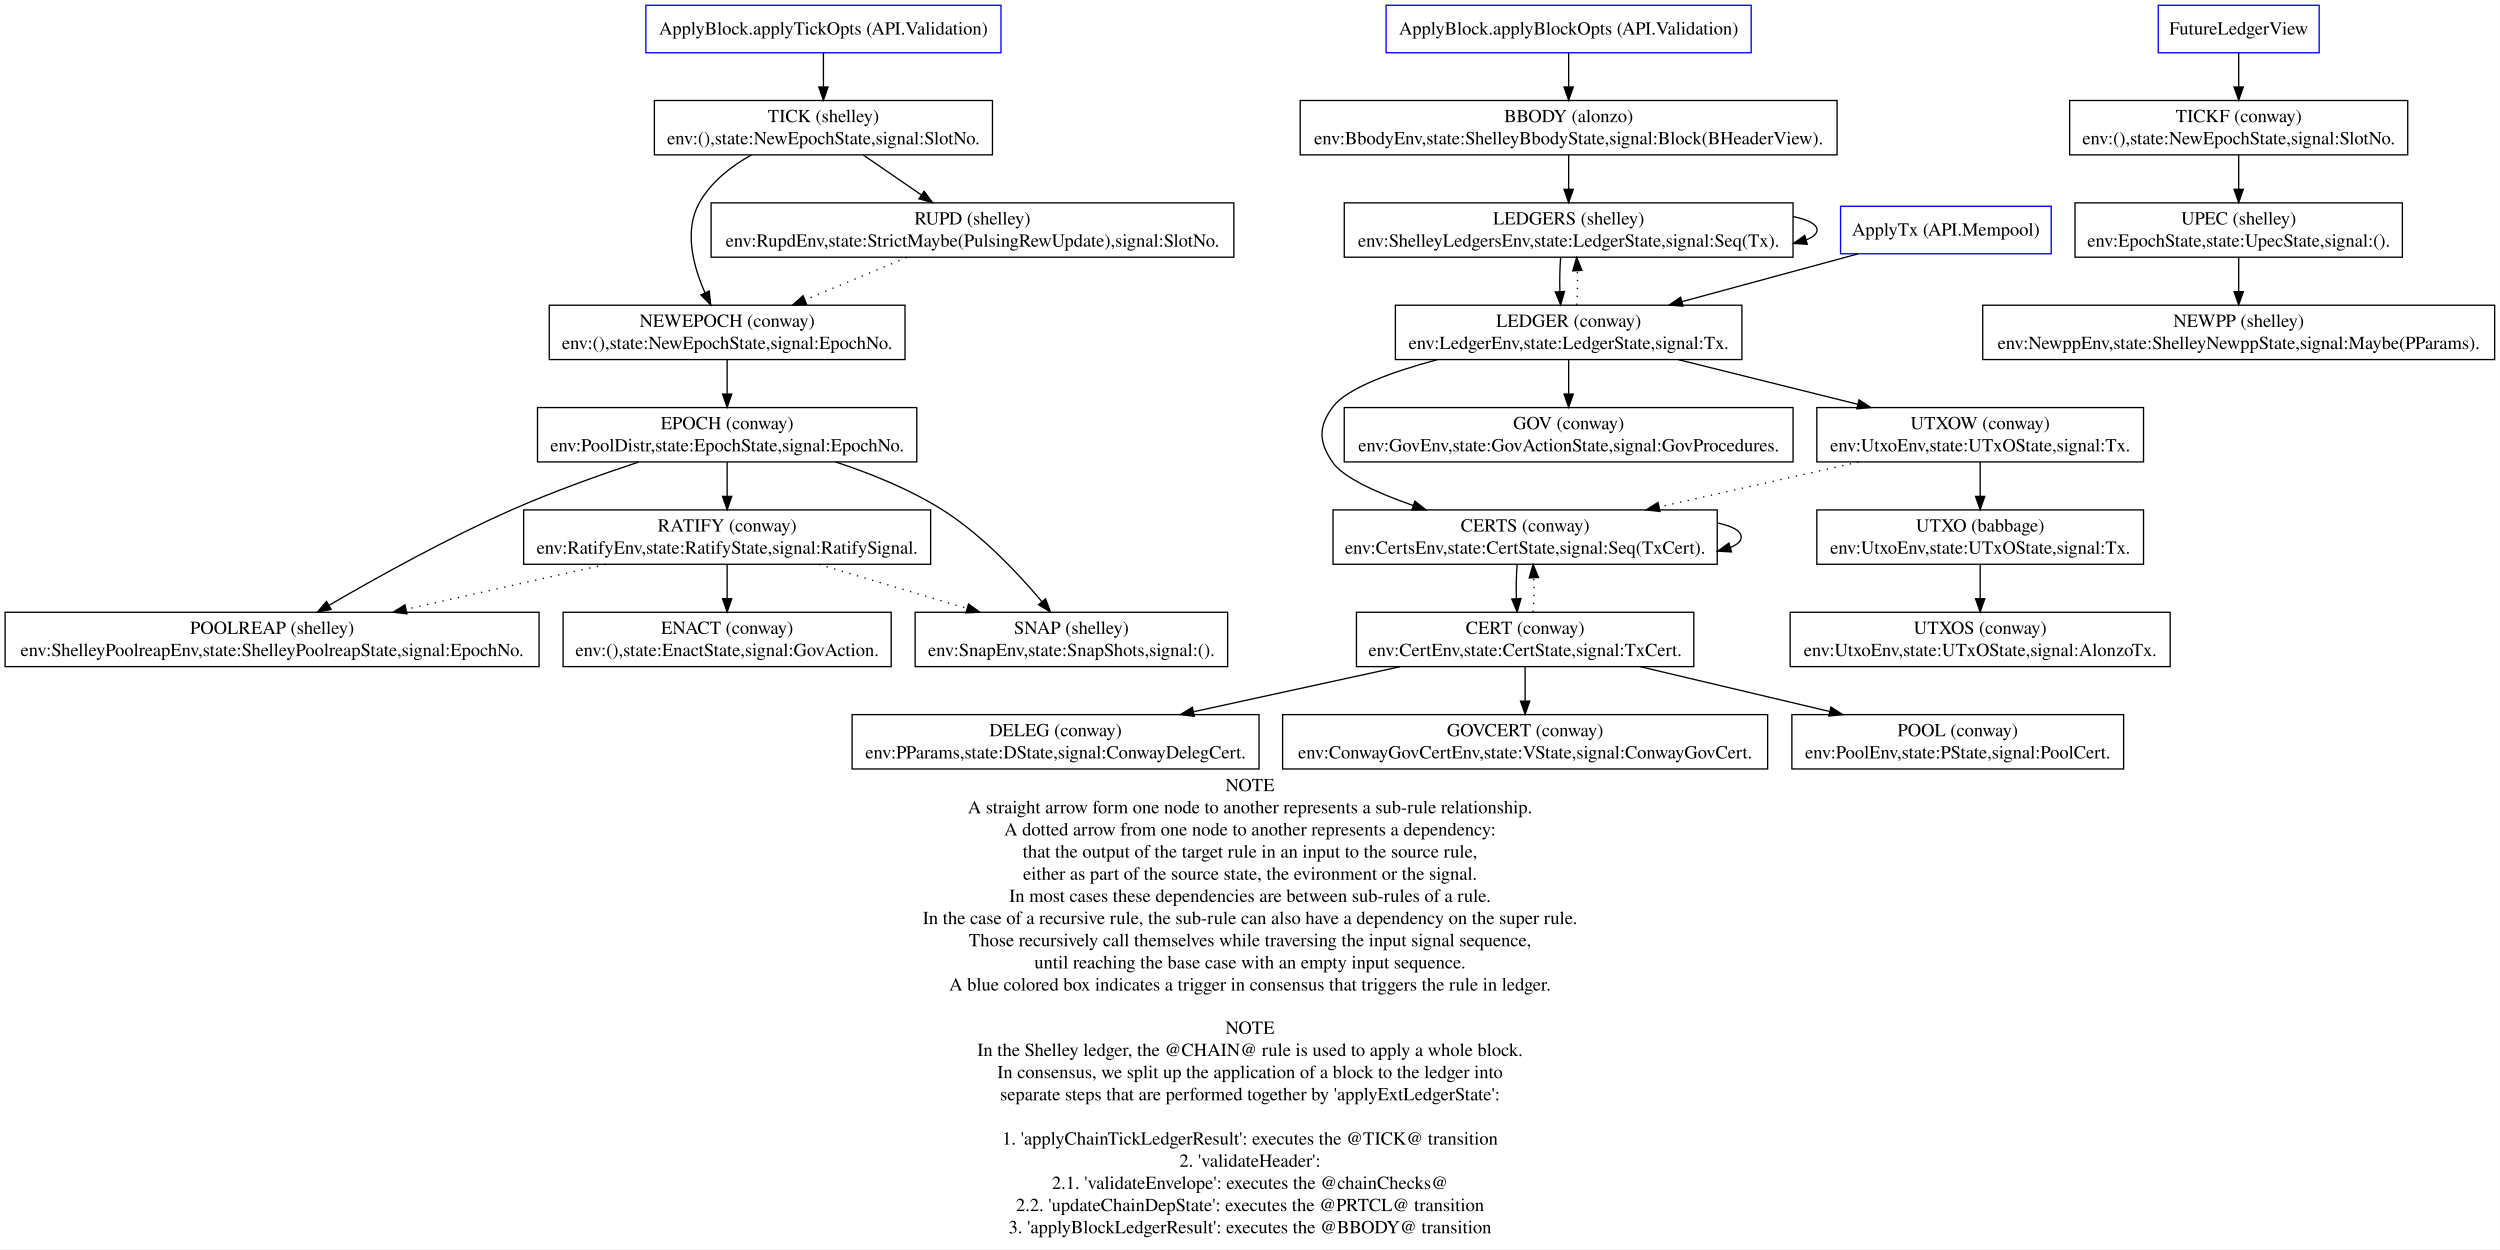
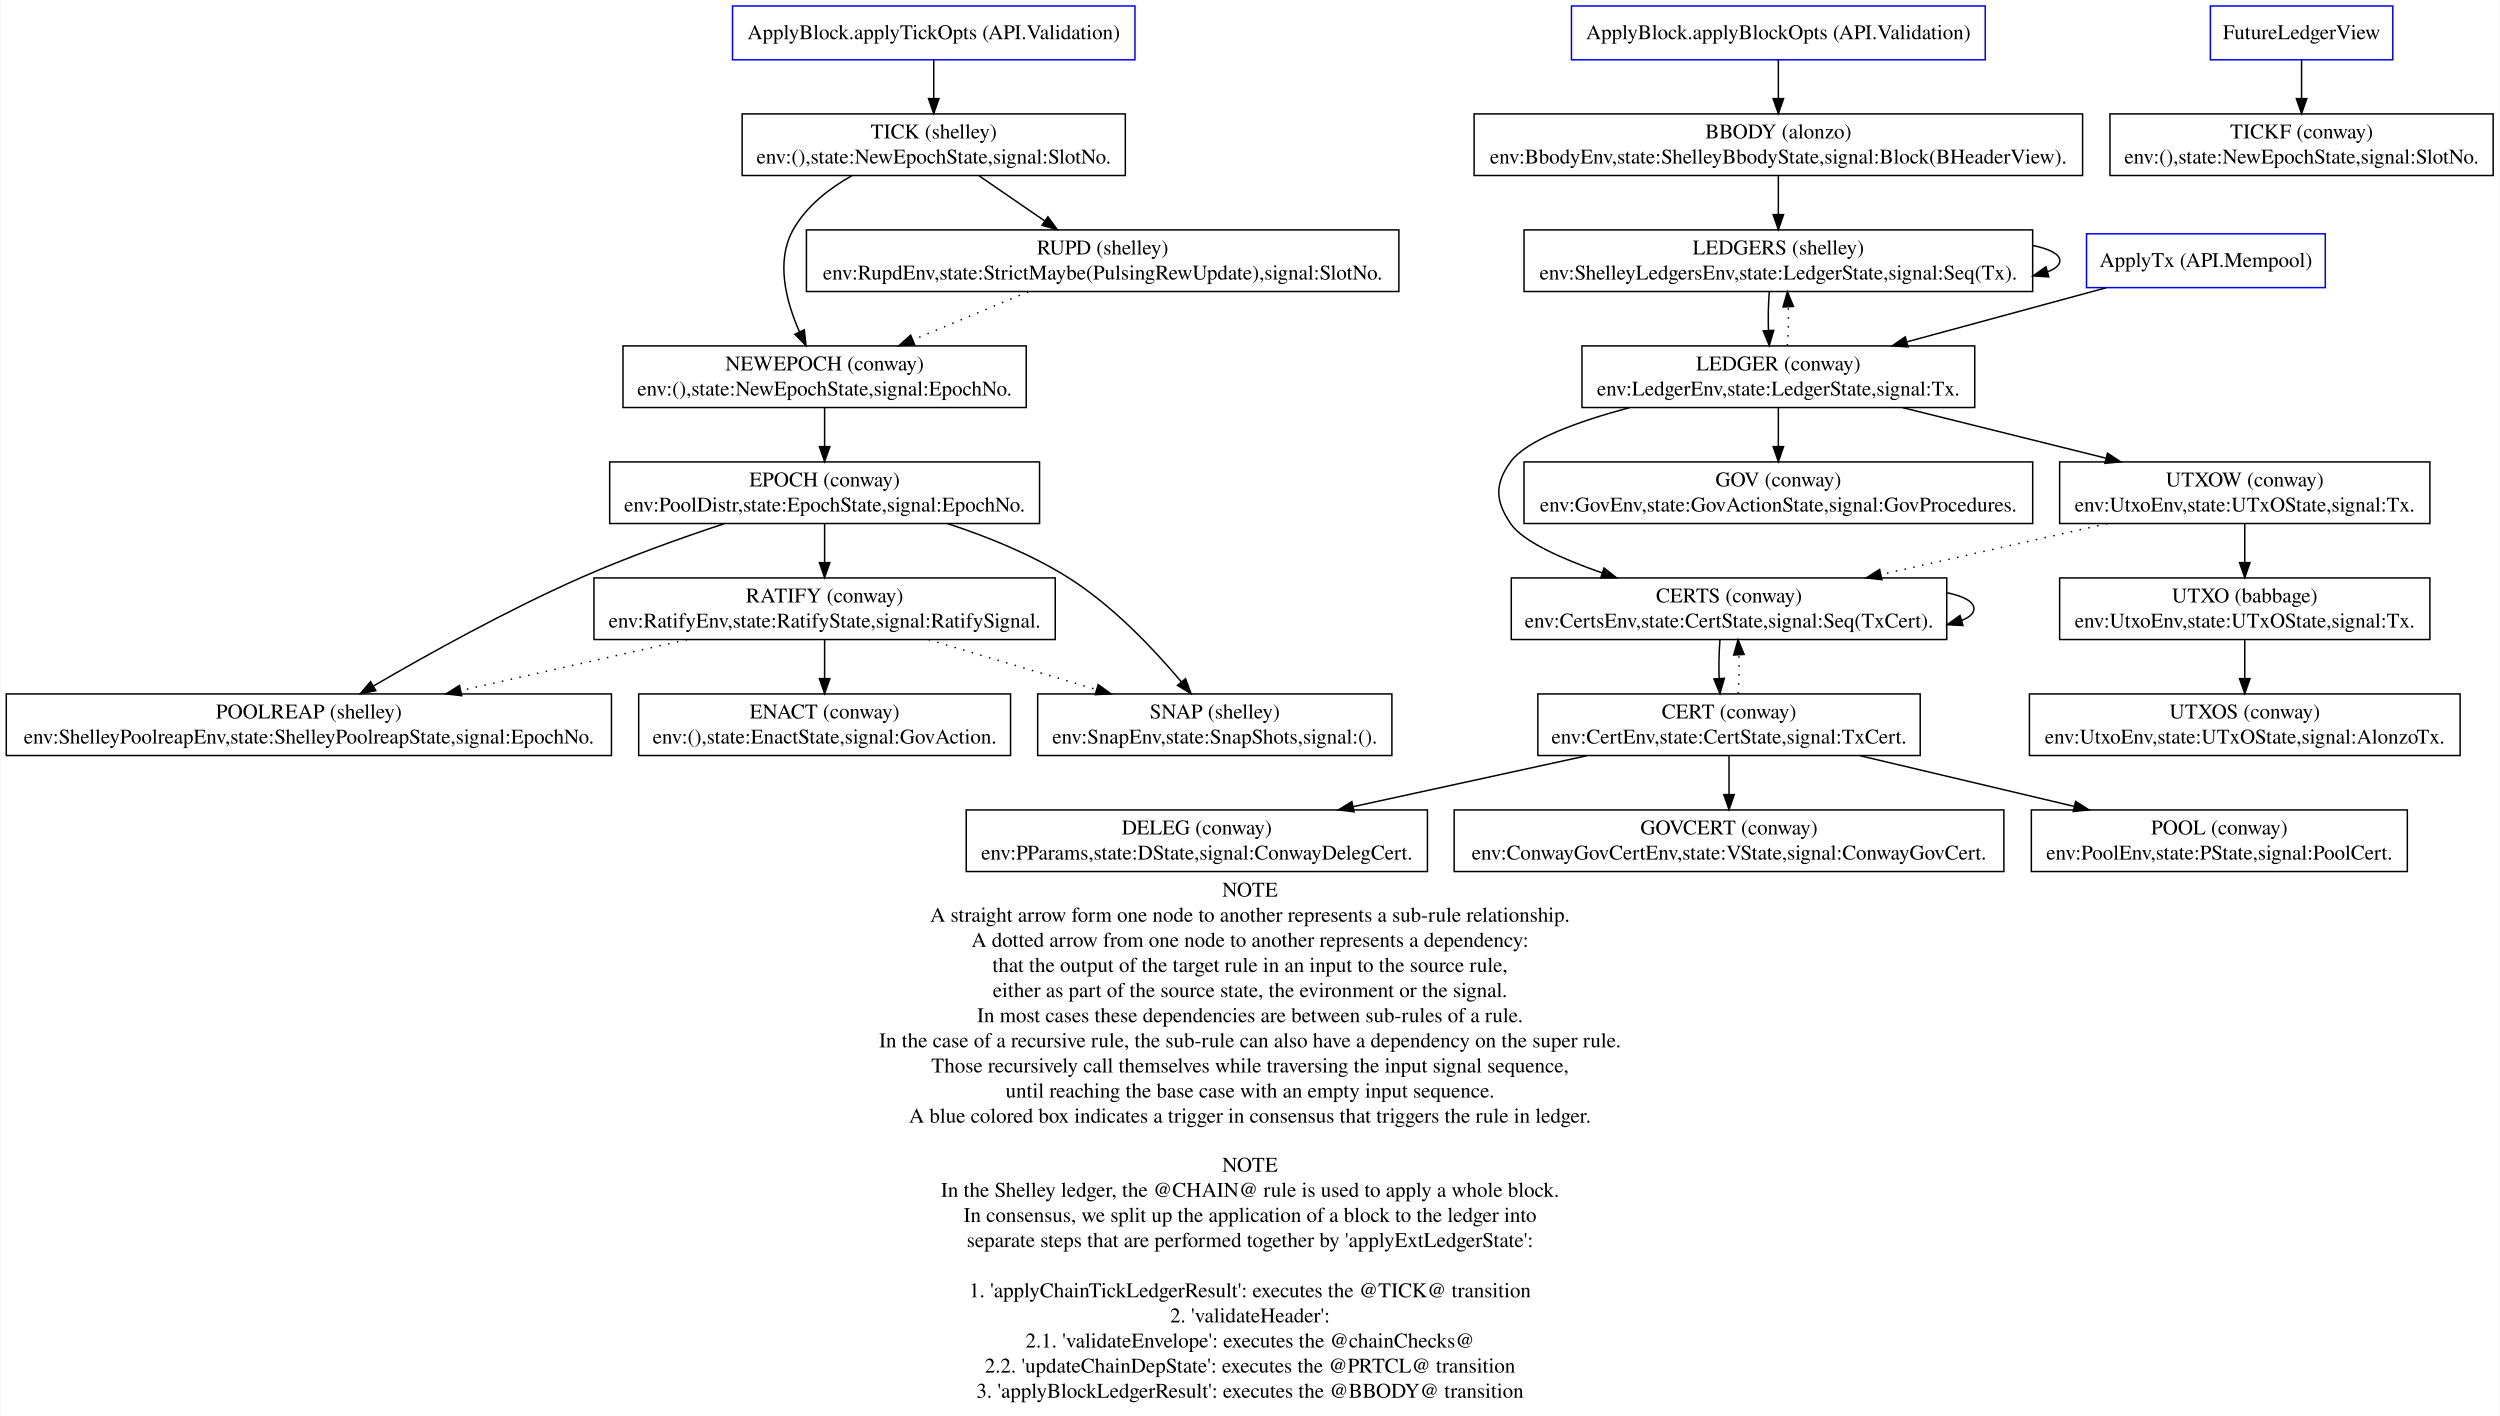
- <svg xmlns="http://www.w3.org/2000/svg" width="1895pt" height="947pt" viewBox="0.00 0.00 1895.24 947.20">
+ <svg xmlns="http://www.w3.org/2000/svg" width="1672pt" height="947pt" viewBox="0.00 0.00 1671.54 947.20">
  <g id="graph0" class="graph" transform="scale(1 1) rotate(0) translate(4 943.2)">
-     <polygon fill="#ffffff" stroke="transparent" points="-4,4 -4,-943.2 1891.237,-943.2 1891.237,4 -4,4" />
-     <text text-anchor="middle" x="943.619" y="-343.4" font-family="Times,serif" font-size="14.00" fill="#000000">NOTE </text>
-     <text text-anchor="middle" x="943.619" y="-326.6" font-family="Times,serif" font-size="14.00" fill="#000000">    A straight arrow form one node to another represents a sub-rule relationship.</text>
-     <text text-anchor="middle" x="943.619" y="-309.8" font-family="Times,serif" font-size="14.00" fill="#000000">    A dotted arrow from one node to another represents a dependency:</text>
-     <text text-anchor="middle" x="943.619" y="-293" font-family="Times,serif" font-size="14.00" fill="#000000">      that the output of the target rule in an input to the source rule,</text>
-     <text text-anchor="middle" x="943.619" y="-276.2" font-family="Times,serif" font-size="14.00" fill="#000000">      either as part of the source state, the evironment or the signal.</text>
-     <text text-anchor="middle" x="943.619" y="-259.4" font-family="Times,serif" font-size="14.00" fill="#000000">    In most cases these dependencies are between sub-rules of a rule.</text>
-     <text text-anchor="middle" x="943.619" y="-242.6" font-family="Times,serif" font-size="14.00" fill="#000000">    In the case of a recursive rule, the sub-rule can also have a dependency on the super rule.</text>
-     <text text-anchor="middle" x="943.619" y="-225.8" font-family="Times,serif" font-size="14.00" fill="#000000">    Those recursively call themselves while traversing the input signal sequence,</text>
-     <text text-anchor="middle" x="943.619" y="-209" font-family="Times,serif" font-size="14.00" fill="#000000">      until reaching the base case with an empty input sequence.</text>
-     <text text-anchor="middle" x="943.619" y="-192.2" font-family="Times,serif" font-size="14.00" fill="#000000">    A blue colored box indicates a trigger in consensus that triggers the rule in ledger.</text>
-     <text text-anchor="middle" x="943.619" y="-159.4" font-family="Times,serif" font-size="14.00" fill="#000000">    NOTE</text>
-     <text text-anchor="middle" x="943.619" y="-142.6" font-family="Times,serif" font-size="14.00" fill="#000000">    In the Shelley ledger, the @CHAIN@ rule is used to apply a whole block.</text>
-     <text text-anchor="middle" x="943.619" y="-125.8" font-family="Times,serif" font-size="14.00" fill="#000000">    In consensus, we split up the application of a block to the ledger into </text>
-     <text text-anchor="middle" x="943.619" y="-109" font-family="Times,serif" font-size="14.00" fill="#000000">    separate steps that are performed together by 'applyExtLedgerState':</text>
-     <text text-anchor="middle" x="943.619" y="-92.2" font-family="Times,serif" font-size="14.00" fill="#000000">    </text>
-     <text text-anchor="middle" x="943.619" y="-75.4" font-family="Times,serif" font-size="14.00" fill="#000000">    1. 'applyChainTickLedgerResult': executes the @TICK@ transition</text>
-     <text text-anchor="middle" x="943.619" y="-58.6" font-family="Times,serif" font-size="14.00" fill="#000000">    2. 'validateHeader':</text>
-     <text text-anchor="middle" x="943.619" y="-41.8" font-family="Times,serif" font-size="14.00" fill="#000000">       2.1. 'validateEnvelope': executes the @chainChecks@</text>
-     <text text-anchor="middle" x="943.619" y="-25" font-family="Times,serif" font-size="14.00" fill="#000000">       2.2. 'updateChainDepState': executes the @PRTCL@ transition</text>
-     <text text-anchor="middle" x="943.619" y="-8.2" font-family="Times,serif" font-size="14.00" fill="#000000">    3. 'applyBlockLedgerResult': executes the @BBODY@ transition</text>
+     <polygon fill="#ffffff" stroke="transparent" points="-4,4 -4,-943.2 1667.537,-943.2 1667.537,4 -4,4" />
+     <text text-anchor="middle" x="831.769" y="-343.4" font-family="Times,serif" font-size="14.00" fill="#000000">NOTE </text>
+     <text text-anchor="middle" x="831.769" y="-326.6" font-family="Times,serif" font-size="14.00" fill="#000000">    A straight arrow form one node to another represents a sub-rule relationship.</text>
+     <text text-anchor="middle" x="831.769" y="-309.8" font-family="Times,serif" font-size="14.00" fill="#000000">    A dotted arrow from one node to another represents a dependency:</text>
+     <text text-anchor="middle" x="831.769" y="-293" font-family="Times,serif" font-size="14.00" fill="#000000">      that the output of the target rule in an input to the source rule,</text>
+     <text text-anchor="middle" x="831.769" y="-276.2" font-family="Times,serif" font-size="14.00" fill="#000000">      either as part of the source state, the evironment or the signal.</text>
+     <text text-anchor="middle" x="831.769" y="-259.4" font-family="Times,serif" font-size="14.00" fill="#000000">    In most cases these dependencies are between sub-rules of a rule.</text>
+     <text text-anchor="middle" x="831.769" y="-242.6" font-family="Times,serif" font-size="14.00" fill="#000000">    In the case of a recursive rule, the sub-rule can also have a dependency on the super rule.</text>
+     <text text-anchor="middle" x="831.769" y="-225.8" font-family="Times,serif" font-size="14.00" fill="#000000">    Those recursively call themselves while traversing the input signal sequence,</text>
+     <text text-anchor="middle" x="831.769" y="-209" font-family="Times,serif" font-size="14.00" fill="#000000">      until reaching the base case with an empty input sequence.</text>
+     <text text-anchor="middle" x="831.769" y="-192.2" font-family="Times,serif" font-size="14.00" fill="#000000">    A blue colored box indicates a trigger in consensus that triggers the rule in ledger.</text>
+     <text text-anchor="middle" x="831.769" y="-159.4" font-family="Times,serif" font-size="14.00" fill="#000000">    NOTE</text>
+     <text text-anchor="middle" x="831.769" y="-142.6" font-family="Times,serif" font-size="14.00" fill="#000000">    In the Shelley ledger, the @CHAIN@ rule is used to apply a whole block.</text>
+     <text text-anchor="middle" x="831.769" y="-125.8" font-family="Times,serif" font-size="14.00" fill="#000000">    In consensus, we split up the application of a block to the ledger into </text>
+     <text text-anchor="middle" x="831.769" y="-109" font-family="Times,serif" font-size="14.00" fill="#000000">    separate steps that are performed together by 'applyExtLedgerState':</text>
+     <text text-anchor="middle" x="831.769" y="-92.2" font-family="Times,serif" font-size="14.00" fill="#000000">    </text>
+     <text text-anchor="middle" x="831.769" y="-75.4" font-family="Times,serif" font-size="14.00" fill="#000000">    1. 'applyChainTickLedgerResult': executes the @TICK@ transition</text>
+     <text text-anchor="middle" x="831.769" y="-58.6" font-family="Times,serif" font-size="14.00" fill="#000000">    2. 'validateHeader':</text>
+     <text text-anchor="middle" x="831.769" y="-41.8" font-family="Times,serif" font-size="14.00" fill="#000000">       2.1. 'validateEnvelope': executes the @chainChecks@</text>
+     <text text-anchor="middle" x="831.769" y="-25" font-family="Times,serif" font-size="14.00" fill="#000000">       2.2. 'updateChainDepState': executes the @PRTCL@ transition</text>
+     <text text-anchor="middle" x="831.769" y="-8.2" font-family="Times,serif" font-size="14.00" fill="#000000">    3. 'applyBlockLedgerResult': executes the @BBODY@ transition</text>
    <g id="node1" class="node">
      <polygon fill="none" stroke="#0000ff" points="754.82,-939.2 485.594,-939.2 485.594,-903.2 754.82,-903.2 754.82,-939.2" />
      <text text-anchor="middle" x="620.207" y="-917" font-family="Times,serif" font-size="14.00" fill="#000000">ApplyBlock.applyTickOpts (API.Validation)</text>
    </g>
    <g id="node5" class="node">
      <polygon fill="none" stroke="#000000" points="748.368,-867.002 492.045,-867.002 492.045,-825.798 748.368,-825.798 748.368,-867.002" />
      <text text-anchor="middle" x="620.207" y="-850.6" font-family="Times,serif" font-size="14.00" fill="#000000">TICK (shelley)     </text>
      <text text-anchor="middle" x="620.207" y="-833.8" font-family="Times,serif" font-size="14.00" fill="#000000">env:(),state:NewEpochState,signal:SlotNo.</text>
    </g>
    <g id="edge1" class="edge">
      <path fill="none" stroke="#000000" d="M620.207,-903.093C620.207,-895.408 620.207,-886.227 620.207,-877.514" />
      <polygon fill="#000000" stroke="#000000" points="623.707,-877.251 620.207,-867.251 616.707,-877.251 623.707,-877.251" />
    </g>
    <g id="node2" class="node">
      <polygon fill="none" stroke="#0000ff" points="1323.604,-939.2 1046.81,-939.2 1046.81,-903.2 1323.604,-903.2 1323.604,-939.2" />
      <text text-anchor="middle" x="1185.207" y="-917" font-family="Times,serif" font-size="14.00" fill="#000000">ApplyBlock.applyBlockOpts (API.Validation)</text>
    </g>
    <g id="node6" class="node">
      <polygon fill="none" stroke="#000000" points="1388.729,-867.002 981.684,-867.002 981.684,-825.798 1388.729,-825.798 1388.729,-867.002" />
      <text text-anchor="middle" x="1185.207" y="-850.6" font-family="Times,serif" font-size="14.00" fill="#000000">BBODY (alonzo)     </text>
      <text text-anchor="middle" x="1185.207" y="-833.8" font-family="Times,serif" font-size="14.00" fill="#000000">env:BbodyEnv,state:ShelleyBbodyState,signal:Block(BHeaderView).</text>
    </g>
    <g id="edge2" class="edge">
      <path fill="none" stroke="#000000" d="M1185.207,-903.093C1185.207,-895.408 1185.207,-886.227 1185.207,-877.514" />
      <polygon fill="#000000" stroke="#000000" points="1188.707,-877.251 1185.207,-867.251 1181.707,-877.251 1188.707,-877.251" />
    </g>
    <g id="node3" class="node">
      <polygon fill="none" stroke="#0000ff" points="1551.068,-786.8 1391.345,-786.8 1391.345,-750.8 1551.068,-750.8 1551.068,-786.8" />
      <text text-anchor="middle" x="1471.207" y="-764.6" font-family="Times,serif" font-size="14.00" fill="#000000">ApplyTx (API.Mempool)</text>
    </g>
    <g id="node7" class="node">
      <polygon fill="none" stroke="#000000" points="1316.571,-711.802 1053.842,-711.802 1053.842,-670.598 1316.571,-670.598 1316.571,-711.802" />
      <text text-anchor="middle" x="1185.207" y="-695.4" font-family="Times,serif" font-size="14.00" fill="#000000">LEDGER (conway)    </text>
      <text text-anchor="middle" x="1185.207" y="-678.6" font-family="Times,serif" font-size="14.00" fill="#000000">env:LedgerEnv,state:LedgerState,signal:Tx.</text>
    </g>
    <g id="edge3" class="edge">
      <path fill="none" stroke="#000000" d="M1404.513,-750.704C1364.775,-739.922 1313.92,-726.124 1271.188,-714.529" />
      <polygon fill="#000000" stroke="#000000" points="1271.927,-711.103 1261.359,-711.862 1270.093,-717.859 1271.927,-711.103" />
    </g>
    <g id="node4" class="node">
-       <polygon fill="none" stroke="#0000ff" points="1754.217,-939.2 1632.196,-939.2 1632.196,-903.2 1754.217,-903.2 1754.217,-939.2" />
-       <text text-anchor="middle" x="1693.207" y="-917" font-family="Times,serif" font-size="14.00" fill="#000000">FutureLedgerView</text>
+       <polygon fill="none" stroke="#0000ff" points="1596.217,-939.2 1474.196,-939.2 1474.196,-903.2 1596.217,-903.2 1596.217,-939.2" />
+       <text text-anchor="middle" x="1535.207" y="-917" font-family="Times,serif" font-size="14.00" fill="#000000">FutureLedgerView</text>
    </g>
    <g id="node8" class="node">
-       <polygon fill="none" stroke="#000000" points="1821.368,-867.002 1565.045,-867.002 1565.045,-825.798 1821.368,-825.798 1821.368,-867.002" />
-       <text text-anchor="middle" x="1693.207" y="-850.6" font-family="Times,serif" font-size="14.00" fill="#000000">TICKF (conway)     </text>
-       <text text-anchor="middle" x="1693.207" y="-833.8" font-family="Times,serif" font-size="14.00" fill="#000000">env:(),state:NewEpochState,signal:SlotNo.</text>
+       <polygon fill="none" stroke="#000000" points="1663.368,-867.002 1407.045,-867.002 1407.045,-825.798 1663.368,-825.798 1663.368,-867.002" />
+       <text text-anchor="middle" x="1535.207" y="-850.6" font-family="Times,serif" font-size="14.00" fill="#000000">TICKF (conway)     </text>
+       <text text-anchor="middle" x="1535.207" y="-833.8" font-family="Times,serif" font-size="14.00" fill="#000000">env:(),state:NewEpochState,signal:SlotNo.</text>
    </g>
    <g id="edge4" class="edge">
-       <path fill="none" stroke="#000000" d="M1693.207,-903.093C1693.207,-895.408 1693.207,-886.227 1693.207,-877.514" />
-       <polygon fill="#000000" stroke="#000000" points="1696.707,-877.251 1693.207,-867.251 1689.707,-877.251 1696.707,-877.251" />
+       <path fill="none" stroke="#000000" d="M1535.207,-903.093C1535.207,-895.408 1535.207,-886.227 1535.207,-877.514" />
+       <polygon fill="#000000" stroke="#000000" points="1538.707,-877.251 1535.207,-867.251 1531.707,-877.251 1538.707,-877.251" />
    </g>
    <g id="node17" class="node">
      <polygon fill="none" stroke="#000000" points="682.071,-711.802 412.342,-711.802 412.342,-670.598 682.071,-670.598 682.071,-711.802" />
      <text text-anchor="middle" x="547.207" y="-695.4" font-family="Times,serif" font-size="14.00" fill="#000000">NEWEPOCH (conway)  </text>
      <text text-anchor="middle" x="547.207" y="-678.6" font-family="Times,serif" font-size="14.00" fill="#000000">env:(),state:NewEpochState,signal:EpochNo.</text>
    </g>
-     <g id="edge9" class="edge">
+     <g id="edge7" class="edge">
      <path fill="none" stroke="#000000" d="M565.5,-825.705C550.026,-817.015 535.013,-805.211 526.207,-789.6 514.352,-768.586 521.403,-741.602 530.41,-721.208" />
      <polygon fill="#000000" stroke="#000000" points="533.625,-722.598 534.769,-712.065 527.306,-719.585 533.625,-722.598" />
    </g>
    <g id="node24" class="node">
      <polygon fill="none" stroke="#000000" points="931.365,-789.402 535.048,-789.402 535.048,-748.198 931.365,-748.198 931.365,-789.402" />
      <text text-anchor="middle" x="733.207" y="-773" font-family="Times,serif" font-size="14.00" fill="#000000">RUPD (shelley)     </text>
      <text text-anchor="middle" x="733.207" y="-756.2" font-family="Times,serif" font-size="14.00" fill="#000000">env:RupdEnv,state:StrictMaybe(PulsingRewUpdate),signal:SlotNo.</text>
    </g>
-     <g id="edge8" class="edge">
+     <g id="edge6" class="edge">
      <path fill="none" stroke="#000000" d="M650.489,-825.605C664.042,-816.297 680.181,-805.214 694.59,-795.319" />
      <polygon fill="#000000" stroke="#000000" points="696.579,-798.199 702.841,-789.653 692.616,-792.429 696.579,-798.199" />
    </g>
    <g id="node22" class="node">
      <polygon fill="none" stroke="#000000" points="1355.328,-789.402 1015.086,-789.402 1015.086,-748.198 1355.328,-748.198 1355.328,-789.402" />
      <text text-anchor="middle" x="1185.207" y="-773" font-family="Times,serif" font-size="14.00" fill="#000000">LEDGERS (shelley)  </text>
      <text text-anchor="middle" x="1185.207" y="-756.2" font-family="Times,serif" font-size="14.00" fill="#000000">env:ShelleyLedgersEnv,state:LedgerState,signal:Seq(Tx).</text>
    </g>
-     <g id="edge7" class="edge">
+     <g id="edge5" class="edge">
      <path fill="none" stroke="#000000" d="M1185.207,-825.605C1185.207,-817.689 1185.207,-808.489 1185.207,-799.828" />
      <polygon fill="#000000" stroke="#000000" points="1188.707,-799.653 1185.207,-789.653 1181.707,-799.653 1188.707,-799.653" />
    </g>
    <g id="node11" class="node">
      <polygon fill="none" stroke="#000000" points="1297.857,-556.602 1006.556,-556.602 1006.556,-515.398 1297.857,-515.398 1297.857,-556.602" />
      <text text-anchor="middle" x="1152.207" y="-540.2" font-family="Times,serif" font-size="14.00" fill="#000000">CERTS (conway)     </text>
      <text text-anchor="middle" x="1152.207" y="-523.4" font-family="Times,serif" font-size="14.00" fill="#000000">env:CertsEnv,state:CertState,signal:Seq(TxCert).</text>
    </g>
-     <g id="edge22" class="edge">
+     <g id="edge20" class="edge">
      <path fill="none" stroke="#000000" d="M1085.816,-670.576C1050.397,-661.051 1016.652,-648.673 1006.207,-634.4 995.288,-619.48 995.769,-608.061 1006.207,-592.8 1014.173,-581.153 1039.668,-569.616 1067.174,-560.013" />
      <polygon fill="#000000" stroke="#000000" points="1068.611,-563.221 1076.961,-556.7 1066.367,-556.591 1068.611,-563.221" />
    </g>
    <g id="node15" class="node">
      <polygon fill="none" stroke="#000000" points="1355.349,-634.202 1015.065,-634.202 1015.065,-592.998 1355.349,-592.998 1355.349,-634.202" />
      <text text-anchor="middle" x="1185.207" y="-617.8" font-family="Times,serif" font-size="14.00" fill="#000000">GOV (conway)       </text>
      <text text-anchor="middle" x="1185.207" y="-601" font-family="Times,serif" font-size="14.00" fill="#000000">env:GovEnv,state:GovActionState,signal:GovProcedures.</text>
    </g>
-     <g id="edge23" class="edge">
+     <g id="edge21" class="edge">
      <path fill="none" stroke="#000000" d="M1185.207,-670.405C1185.207,-662.489 1185.207,-653.289 1185.207,-644.628" />
      <polygon fill="#000000" stroke="#000000" points="1188.707,-644.453 1185.207,-634.453 1181.707,-644.453 1188.707,-644.453" />
    </g>
    <g id="node21" class="node">
      <polygon fill="none" stroke="#000000" points="1621.05,-634.202 1373.363,-634.202 1373.363,-592.998 1621.05,-592.998 1621.05,-634.202" />
      <text text-anchor="middle" x="1497.207" y="-617.8" font-family="Times,serif" font-size="14.00" fill="#000000">UTXOW (conway)     </text>
      <text text-anchor="middle" x="1497.207" y="-601" font-family="Times,serif" font-size="14.00" fill="#000000">env:UtxoEnv,state:UTxOState,signal:Tx.</text>
    </g>
-     <g id="edge21" class="edge">
+     <g id="edge19" class="edge">
      <path fill="none" stroke="#000000" d="M1268.407,-670.507C1310.275,-660.093 1361.162,-647.437 1404.305,-636.706" />
      <polygon fill="#000000" stroke="#000000" points="1405.379,-640.046 1414.238,-634.236 1403.689,-633.253 1405.379,-640.046" />
    </g>
-     <g id="edge20" class="edge">
+     <g id="edge18" class="edge">
      <path fill="none" stroke="#000000" stroke-dasharray="1,5" d="M1191.269,-712.053C1191.922,-719.975 1192.11,-729.176 1191.833,-737.835" />
      <polygon fill="#000000" stroke="#000000" points="1188.328,-737.825 1191.264,-748.005 1195.317,-738.216 1188.328,-737.825" />
-     </g>
-     <g id="node26" class="node">
-       <polygon fill="none" stroke="#000000" points="1817.299,-789.402 1569.115,-789.402 1569.115,-748.198 1817.299,-748.198 1817.299,-789.402" />
-       <text text-anchor="middle" x="1693.207" y="-773" font-family="Times,serif" font-size="14.00" fill="#000000">UPEC (shelley)     </text>
-       <text text-anchor="middle" x="1693.207" y="-756.2" font-family="Times,serif" font-size="14.00" fill="#000000">env:EpochState,state:UpecState,signal:().</text>
-     </g>
-     <g id="edge5" class="edge">
-       <path fill="none" stroke="#000000" d="M1693.207,-825.605C1693.207,-817.689 1693.207,-808.489 1693.207,-799.828" />
-       <polygon fill="#000000" stroke="#000000" points="1696.707,-799.653 1693.207,-789.653 1689.707,-799.653 1696.707,-799.653" />
    </g>
    <g id="node9" class="node">
      <polygon fill="none" stroke="#000000" points="1621.05,-556.602 1373.363,-556.602 1373.363,-515.398 1621.05,-515.398 1621.05,-556.602" />
      <text text-anchor="middle" x="1497.207" y="-540.2" font-family="Times,serif" font-size="14.00" fill="#000000">UTXO (babbage)     </text>
      <text text-anchor="middle" x="1497.207" y="-523.4" font-family="Times,serif" font-size="14.00" fill="#000000">env:UtxoEnv,state:UTxOState,signal:Tx.</text>
    </g>
    <g id="node20" class="node">
      <polygon fill="none" stroke="#000000" points="1641.262,-479.002 1353.151,-479.002 1353.151,-437.798 1641.262,-437.798 1641.262,-479.002" />
      <text text-anchor="middle" x="1497.207" y="-462.6" font-family="Times,serif" font-size="14.00" fill="#000000">UTXOS (conway)     </text>
      <text text-anchor="middle" x="1497.207" y="-445.8" font-family="Times,serif" font-size="14.00" fill="#000000">env:UtxoEnv,state:UTxOState,signal:AlonzoTx.</text>
    </g>
-     <g id="edge26" class="edge">
+     <g id="edge24" class="edge">
      <path fill="none" stroke="#000000" d="M1497.207,-515.205C1497.207,-507.289 1497.207,-498.089 1497.207,-489.428" />
      <polygon fill="#000000" stroke="#000000" points="1500.707,-489.253 1497.207,-479.253 1493.707,-489.253 1500.707,-489.253" />
    </g>
    <g id="node10" class="node">
      <polygon fill="none" stroke="#000000" points="1280.094,-479.002 1024.319,-479.002 1024.319,-437.798 1280.094,-437.798 1280.094,-479.002" />
      <text text-anchor="middle" x="1152.207" y="-462.6" font-family="Times,serif" font-size="14.00" fill="#000000">CERT (conway)      </text>
      <text text-anchor="middle" x="1152.207" y="-445.8" font-family="Times,serif" font-size="14.00" fill="#000000">env:CertEnv,state:CertState,signal:TxCert.</text>
    </g>
-     <g id="edge29" class="edge">
+     <g id="edge27" class="edge">
      <path fill="none" stroke="#000000" stroke-dasharray="1,5" d="M1158.269,-479.253C1158.922,-487.175 1159.11,-496.376 1158.833,-505.035" />
      <polygon fill="#000000" stroke="#000000" points="1155.328,-505.025 1158.264,-515.205 1162.317,-505.416 1155.328,-505.025" />
    </g>
    <g id="node12" class="node">
      <polygon fill="none" stroke="#000000" points="950.465,-401.402 641.948,-401.402 641.948,-360.198 950.465,-360.198 950.465,-401.402" />
      <text text-anchor="middle" x="796.207" y="-385" font-family="Times,serif" font-size="14.00" fill="#000000">DELEG (conway)     </text>
      <text text-anchor="middle" x="796.207" y="-368.2" font-family="Times,serif" font-size="14.00" fill="#000000">env:PParams,state:DState,signal:ConwayDelegCert.</text>
    </g>
-     <g id="edge30" class="edge">
+     <g id="edge28" class="edge">
      <path fill="none" stroke="#000000" d="M1057.273,-437.707C1008.997,-427.184 950.213,-414.37 900.658,-403.568" />
      <polygon fill="#000000" stroke="#000000" points="901.392,-400.146 890.876,-401.436 899.901,-406.985 901.392,-400.146" />
    </g>
    <g id="node16" class="node">
      <polygon fill="none" stroke="#000000" points="1336.074,-401.402 968.339,-401.402 968.339,-360.198 1336.074,-360.198 1336.074,-401.402" />
      <text text-anchor="middle" x="1152.207" y="-385" font-family="Times,serif" font-size="14.00" fill="#000000">GOVCERT (conway)   </text>
      <text text-anchor="middle" x="1152.207" y="-368.2" font-family="Times,serif" font-size="14.00" fill="#000000">env:ConwayGovCertEnv,state:VState,signal:ConwayGovCert.</text>
    </g>
-     <g id="edge32" class="edge">
+     <g id="edge30" class="edge">
      <path fill="none" stroke="#000000" d="M1152.207,-437.605C1152.207,-429.689 1152.207,-420.489 1152.207,-411.828" />
      <polygon fill="#000000" stroke="#000000" points="1155.707,-411.653 1152.207,-401.653 1148.707,-411.653 1155.707,-411.653" />
    </g>
    <g id="node18" class="node">
      <polygon fill="none" stroke="#000000" points="1605.966,-401.402 1354.448,-401.402 1354.448,-360.198 1605.966,-360.198 1605.966,-401.402" />
      <text text-anchor="middle" x="1480.207" y="-385" font-family="Times,serif" font-size="14.00" fill="#000000">POOL (conway)      </text>
      <text text-anchor="middle" x="1480.207" y="-368.2" font-family="Times,serif" font-size="14.00" fill="#000000">env:PoolEnv,state:PState,signal:PoolCert.</text>
    </g>
-     <g id="edge31" class="edge">
+     <g id="edge29" class="edge">
      <path fill="none" stroke="#000000" d="M1239.674,-437.707C1283.874,-427.249 1337.636,-414.53 1383.113,-403.771" />
      <polygon fill="#000000" stroke="#000000" points="1384.058,-407.144 1392.983,-401.436 1382.446,-400.332 1384.058,-407.144" />
    </g>
-     <g id="edge28" class="edge">
+     <g id="edge26" class="edge">
      <path fill="none" stroke="#000000" d="M1146.149,-515.205C1145.494,-507.289 1145.304,-498.089 1145.578,-489.428" />
      <polygon fill="#000000" stroke="#000000" points="1149.083,-489.432 1146.144,-479.253 1142.094,-489.043 1149.083,-489.432" />
    </g>
-     <g id="edge27" class="edge">
+     <g id="edge25" class="edge">
      <path fill="none" stroke="#000000" d="M1298.113,-546.688C1309.206,-544.312 1316.032,-540.75 1316.032,-536 1316.032,-532.883 1313.092,-530.277 1307.936,-528.183" />
      <polygon fill="#000000" stroke="#000000" points="1308.694,-524.758 1298.113,-525.312 1306.73,-531.477 1308.694,-524.758" />
    </g>
    <g id="node13" class="node">
      <polygon fill="none" stroke="#000000" points="671.584,-479.002 422.829,-479.002 422.829,-437.798 671.584,-437.798 671.584,-479.002" />
      <text text-anchor="middle" x="547.207" y="-462.6" font-family="Times,serif" font-size="14.00" fill="#000000">ENACT (conway)     </text>
      <text text-anchor="middle" x="547.207" y="-445.8" font-family="Times,serif" font-size="14.00" fill="#000000">env:(),state:EnactState,signal:GovAction.</text>
    </g>
    <g id="node14" class="node">
      <polygon fill="none" stroke="#000000" points="690.989,-634.202 403.425,-634.202 403.425,-592.998 690.989,-592.998 690.989,-634.202" />
      <text text-anchor="middle" x="547.207" y="-617.8" font-family="Times,serif" font-size="14.00" fill="#000000">EPOCH (conway)     </text>
      <text text-anchor="middle" x="547.207" y="-601" font-family="Times,serif" font-size="14.00" fill="#000000">env:PoolDistr,state:EpochState,signal:EpochNo.</text>
    </g>
    <g id="node19" class="node">
      <polygon fill="none" stroke="#000000" points="701.491,-556.602 392.922,-556.602 392.922,-515.398 701.491,-515.398 701.491,-556.602" />
      <text text-anchor="middle" x="547.207" y="-540.2" font-family="Times,serif" font-size="14.00" fill="#000000">RATIFY (conway)    </text>
      <text text-anchor="middle" x="547.207" y="-523.4" font-family="Times,serif" font-size="14.00" fill="#000000">env:RatifyEnv,state:RatifyState,signal:RatifySignal.</text>
    </g>
-     <g id="edge13" class="edge">
+     <g id="edge11" class="edge">
      <path fill="none" stroke="#000000" d="M547.207,-592.805C547.207,-584.889 547.207,-575.689 547.207,-567.028" />
      <polygon fill="#000000" stroke="#000000" points="550.707,-566.853 547.207,-556.853 543.707,-566.853 550.707,-566.853" />
    </g>
    <g id="node23" class="node">
      <polygon fill="none" stroke="#000000" points="404.62,-479.002 -.207,-479.002 -.207,-437.798 404.62,-437.798 404.62,-479.002" />
      <text text-anchor="middle" x="202.207" y="-462.6" font-family="Times,serif" font-size="14.00" fill="#000000">POOLREAP (shelley) </text>
      <text text-anchor="middle" x="202.207" y="-445.8" font-family="Times,serif" font-size="14.00" fill="#000000">env:ShelleyPoolreapEnv,state:ShelleyPoolreapState,signal:EpochNo.</text>
    </g>
-     <g id="edge14" class="edge">
+     <g id="edge12" class="edge">
      <path fill="none" stroke="#000000" d="M480.051,-592.894C450.265,-583.025 415.052,-570.408 384.207,-556.8 335.278,-535.215 281.703,-505.455 245.435,-484.329" />
      <polygon fill="#000000" stroke="#000000" points="246.999,-481.189 236.601,-479.154 243.461,-487.229 246.999,-481.189" />
    </g>
    <g id="node25" class="node">
      <polygon fill="none" stroke="#000000" points="926.675,-479.002 689.738,-479.002 689.738,-437.798 926.675,-437.798 926.675,-479.002" />
      <text text-anchor="middle" x="808.207" y="-462.6" font-family="Times,serif" font-size="14.00" fill="#000000">SNAP (shelley)     </text>
      <text text-anchor="middle" x="808.207" y="-445.8" font-family="Times,serif" font-size="14.00" fill="#000000">env:SnapEnv,state:SnapShots,signal:().</text>
    </g>
-     <g id="edge12" class="edge">
+     <g id="edge10" class="edge">
      <path fill="none" stroke="#000000" d="M629.258,-592.993C656.238,-584.177 685.599,-572.274 710.207,-556.8 739.887,-538.135 767.471,-508.923 785.762,-487.17" />
      <polygon fill="#000000" stroke="#000000" points="788.643,-489.178 792.302,-479.235 783.241,-484.726 788.643,-489.178" />
    </g>
-     <g id="edge11" class="edge">
+     <g id="edge9" class="edge">
      <path fill="none" stroke="#000000" d="M547.207,-670.405C547.207,-662.489 547.207,-653.289 547.207,-644.628" />
      <polygon fill="#000000" stroke="#000000" points="550.707,-644.453 547.207,-634.453 543.707,-644.453 550.707,-644.453" />
    </g>
-     <g id="edge17" class="edge">
+     <g id="edge15" class="edge">
      <path fill="none" stroke="#000000" d="M547.207,-515.205C547.207,-507.289 547.207,-498.089 547.207,-489.428" />
      <polygon fill="#000000" stroke="#000000" points="550.707,-489.253 547.207,-479.253 543.707,-489.253 550.707,-489.253" />
    </g>
-     <g id="edge16" class="edge">
+     <g id="edge14" class="edge">
      <path fill="none" stroke="#000000" stroke-dasharray="1,5" d="M455.206,-515.307C408.52,-504.805 351.692,-492.023 303.731,-481.236" />
      <polygon fill="#000000" stroke="#000000" points="304.475,-477.816 293.951,-479.036 302.939,-484.645 304.475,-477.816" />
    </g>
-     <g id="edge15" class="edge">
+     <g id="edge13" class="edge">
      <path fill="none" stroke="#000000" stroke-dasharray="1,5" d="M616.807,-515.307C651.315,-505.047 693.147,-492.609 728.891,-481.982" />
      <polygon fill="#000000" stroke="#000000" points="730.212,-485.241 738.8,-479.036 728.217,-478.531 730.212,-485.241" />
    </g>
-     <g id="edge24" class="edge">
+     <g id="edge22" class="edge">
      <path fill="none" stroke="#000000" d="M1497.207,-592.805C1497.207,-584.889 1497.207,-575.689 1497.207,-567.028" />
      <polygon fill="#000000" stroke="#000000" points="1500.707,-566.853 1497.207,-556.853 1493.707,-566.853 1500.707,-566.853" />
    </g>
-     <g id="edge25" class="edge">
+     <g id="edge23" class="edge">
      <path fill="none" stroke="#000000" stroke-dasharray="1,5" d="M1405.206,-592.907C1358.52,-582.405 1301.692,-569.623 1253.731,-558.836" />
      <polygon fill="#000000" stroke="#000000" points="1254.475,-555.416 1243.951,-556.636 1252.939,-562.245 1254.475,-555.416" />
    </g>
-     <g id="edge19" class="edge">
+     <g id="edge17" class="edge">
      <path fill="none" stroke="#000000" d="M1179.149,-748.005C1178.494,-740.089 1178.304,-730.889 1178.578,-722.228" />
      <polygon fill="#000000" stroke="#000000" points="1182.083,-722.232 1179.144,-712.053 1175.094,-721.843 1182.083,-722.232" />
    </g>
-     <g id="edge18" class="edge">
+     <g id="edge16" class="edge">
      <path fill="none" stroke="#000000" d="M1355.536,-778.969C1366.735,-776.606 1373.517,-773.216 1373.517,-768.8 1373.517,-765.902 1370.596,-763.446 1365.423,-761.432" />
      <polygon fill="#000000" stroke="#000000" points="1366.112,-757.989 1355.536,-758.631 1364.204,-764.724 1366.112,-757.989" />
    </g>
-     <g id="edge10" class="edge">
+     <g id="edge8" class="edge">
      <path fill="none" stroke="#000000" stroke-dasharray="1,5" d="M683.362,-748.005C659.603,-738.092 631.015,-726.165 606.182,-715.805" />
      <polygon fill="#000000" stroke="#000000" points="607.443,-712.538 596.866,-711.918 604.747,-718.999 607.443,-712.538" />
    </g>
-     <g id="node27" class="node">
-       <polygon fill="none" stroke="#000000" points="1887.268,-711.802 1499.145,-711.802 1499.145,-670.598 1887.268,-670.598 1887.268,-711.802" />
-       <text text-anchor="middle" x="1693.207" y="-695.4" font-family="Times,serif" font-size="14.00" fill="#000000">NEWPP (shelley)    </text>
-       <text text-anchor="middle" x="1693.207" y="-678.6" font-family="Times,serif" font-size="14.00" fill="#000000">env:NewppEnv,state:ShelleyNewppState,signal:Maybe(PParams).</text>
-     </g>
-     <g id="edge6" class="edge">
-       <path fill="none" stroke="#000000" d="M1693.207,-748.005C1693.207,-740.089 1693.207,-730.889 1693.207,-722.228" />
-       <polygon fill="#000000" stroke="#000000" points="1696.707,-722.053 1693.207,-712.053 1689.707,-722.053 1696.707,-722.053" />
-     </g>
  </g>
</svg>
